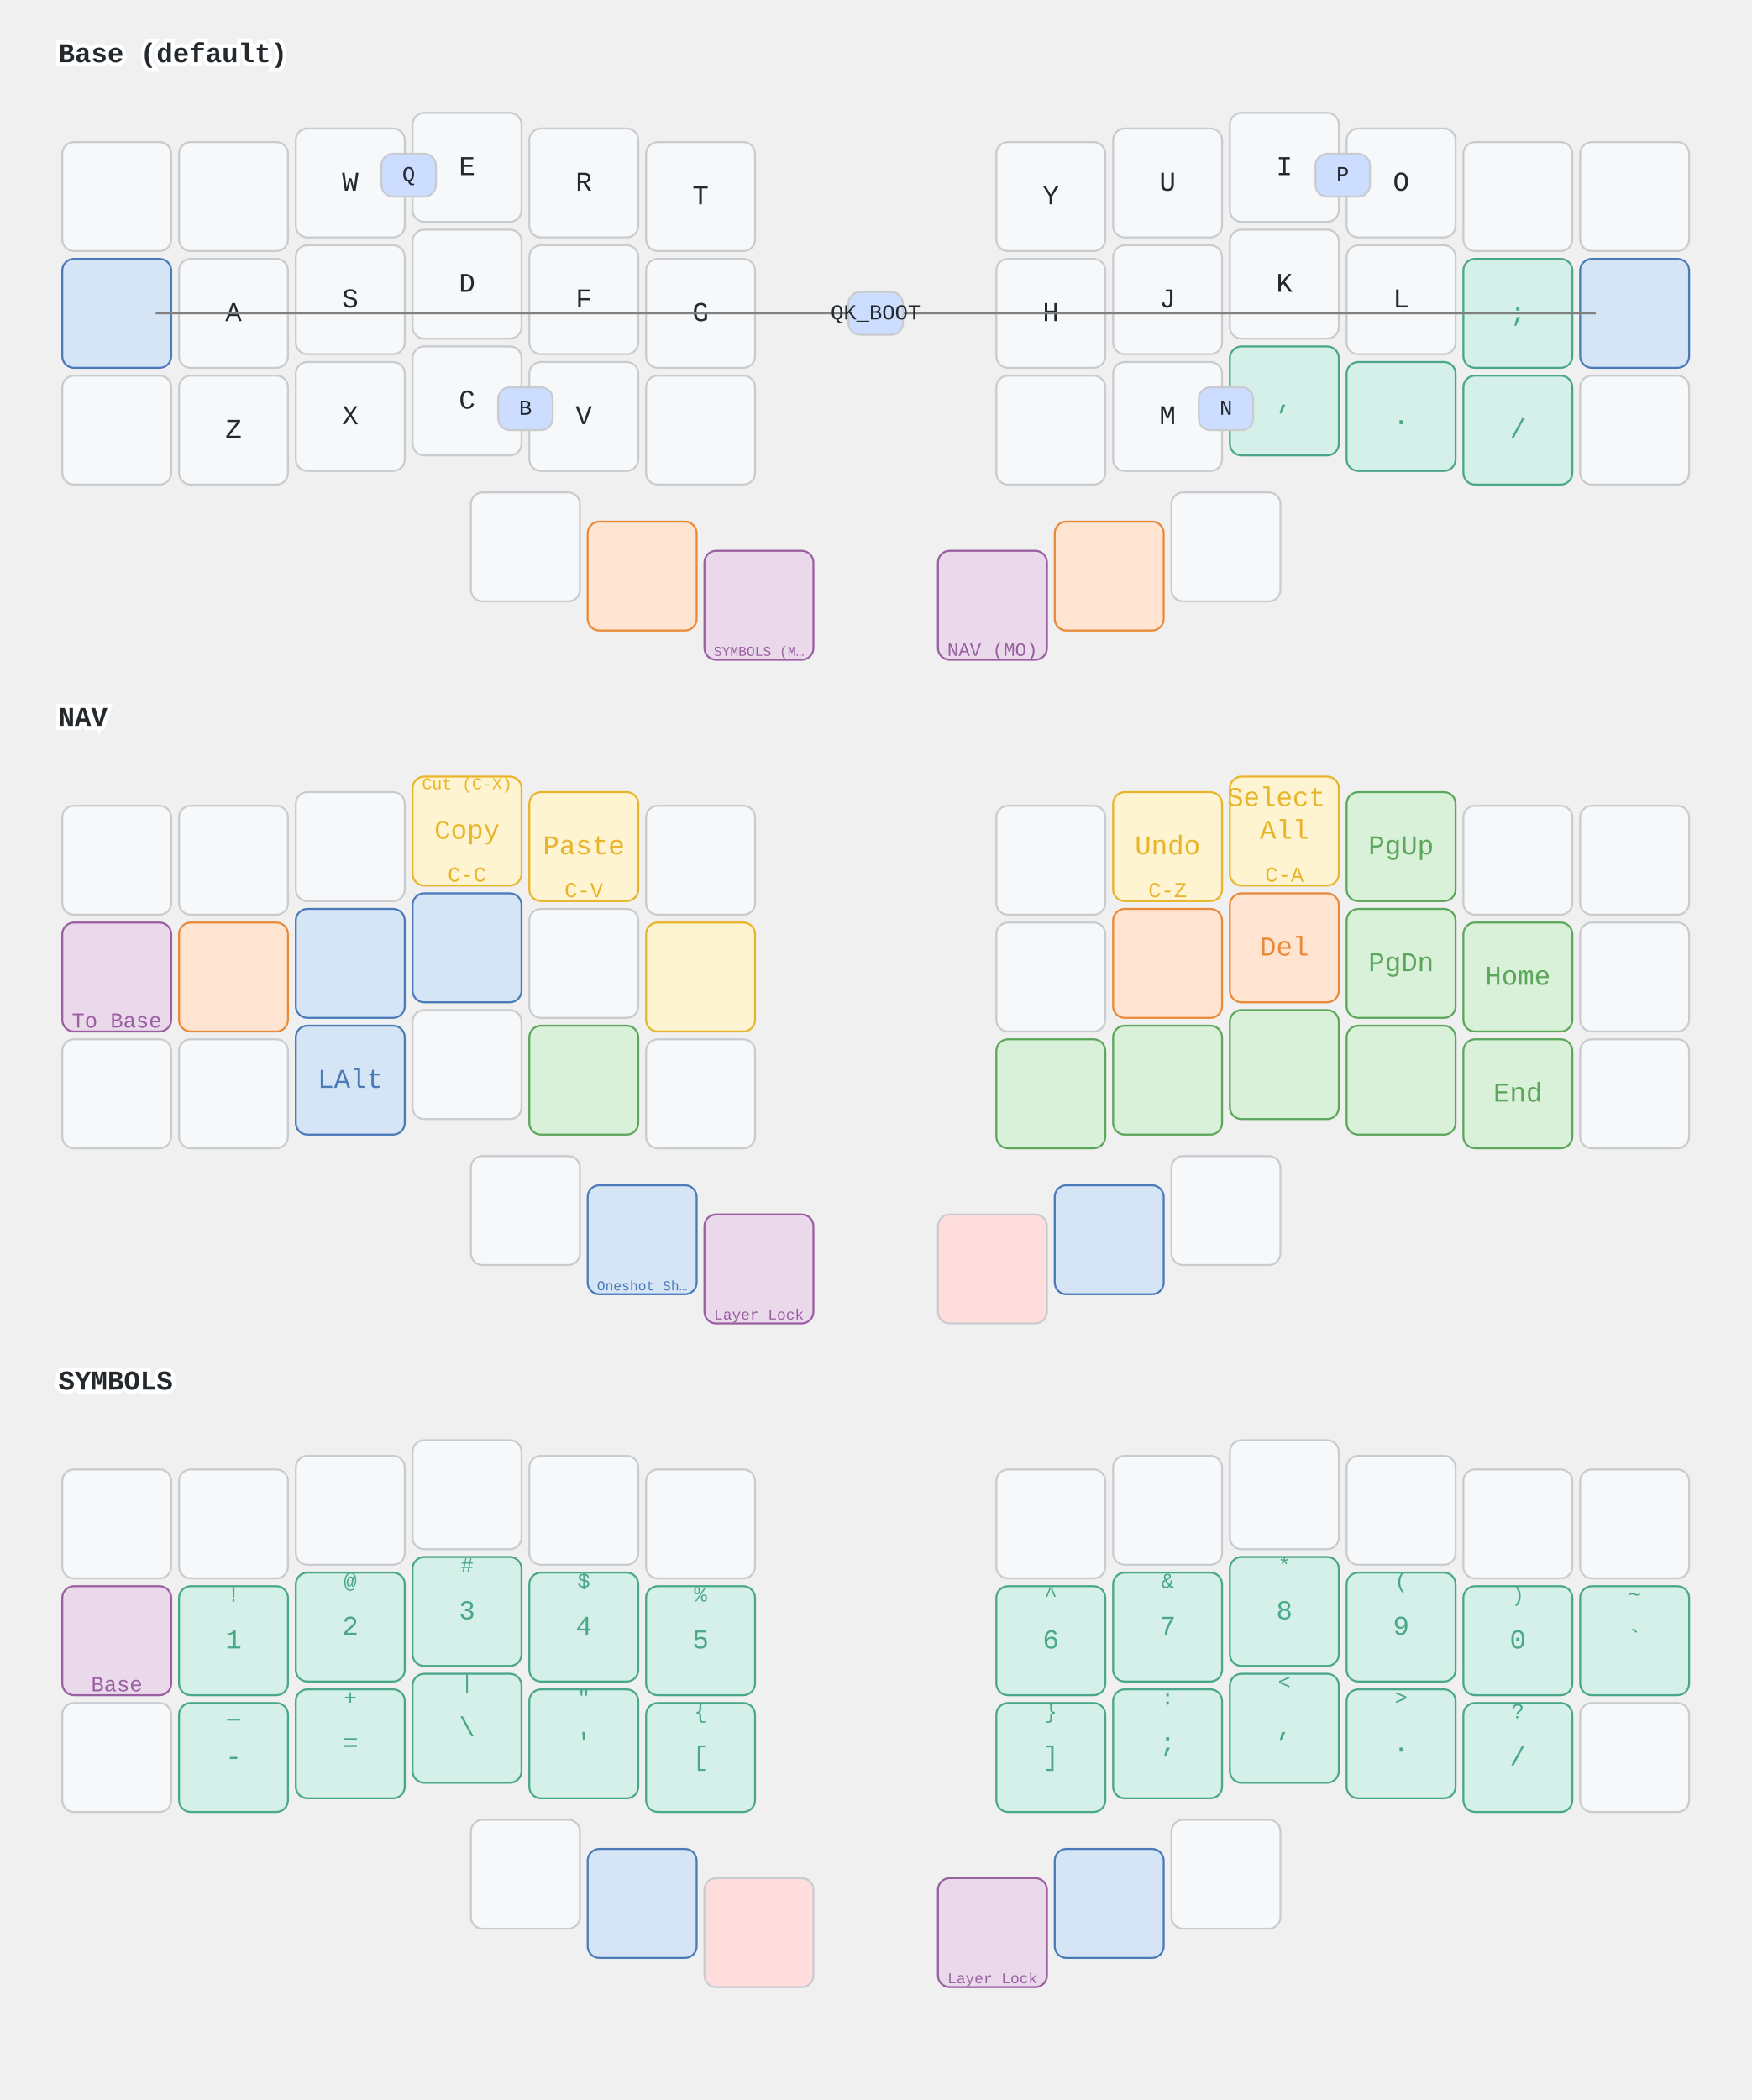
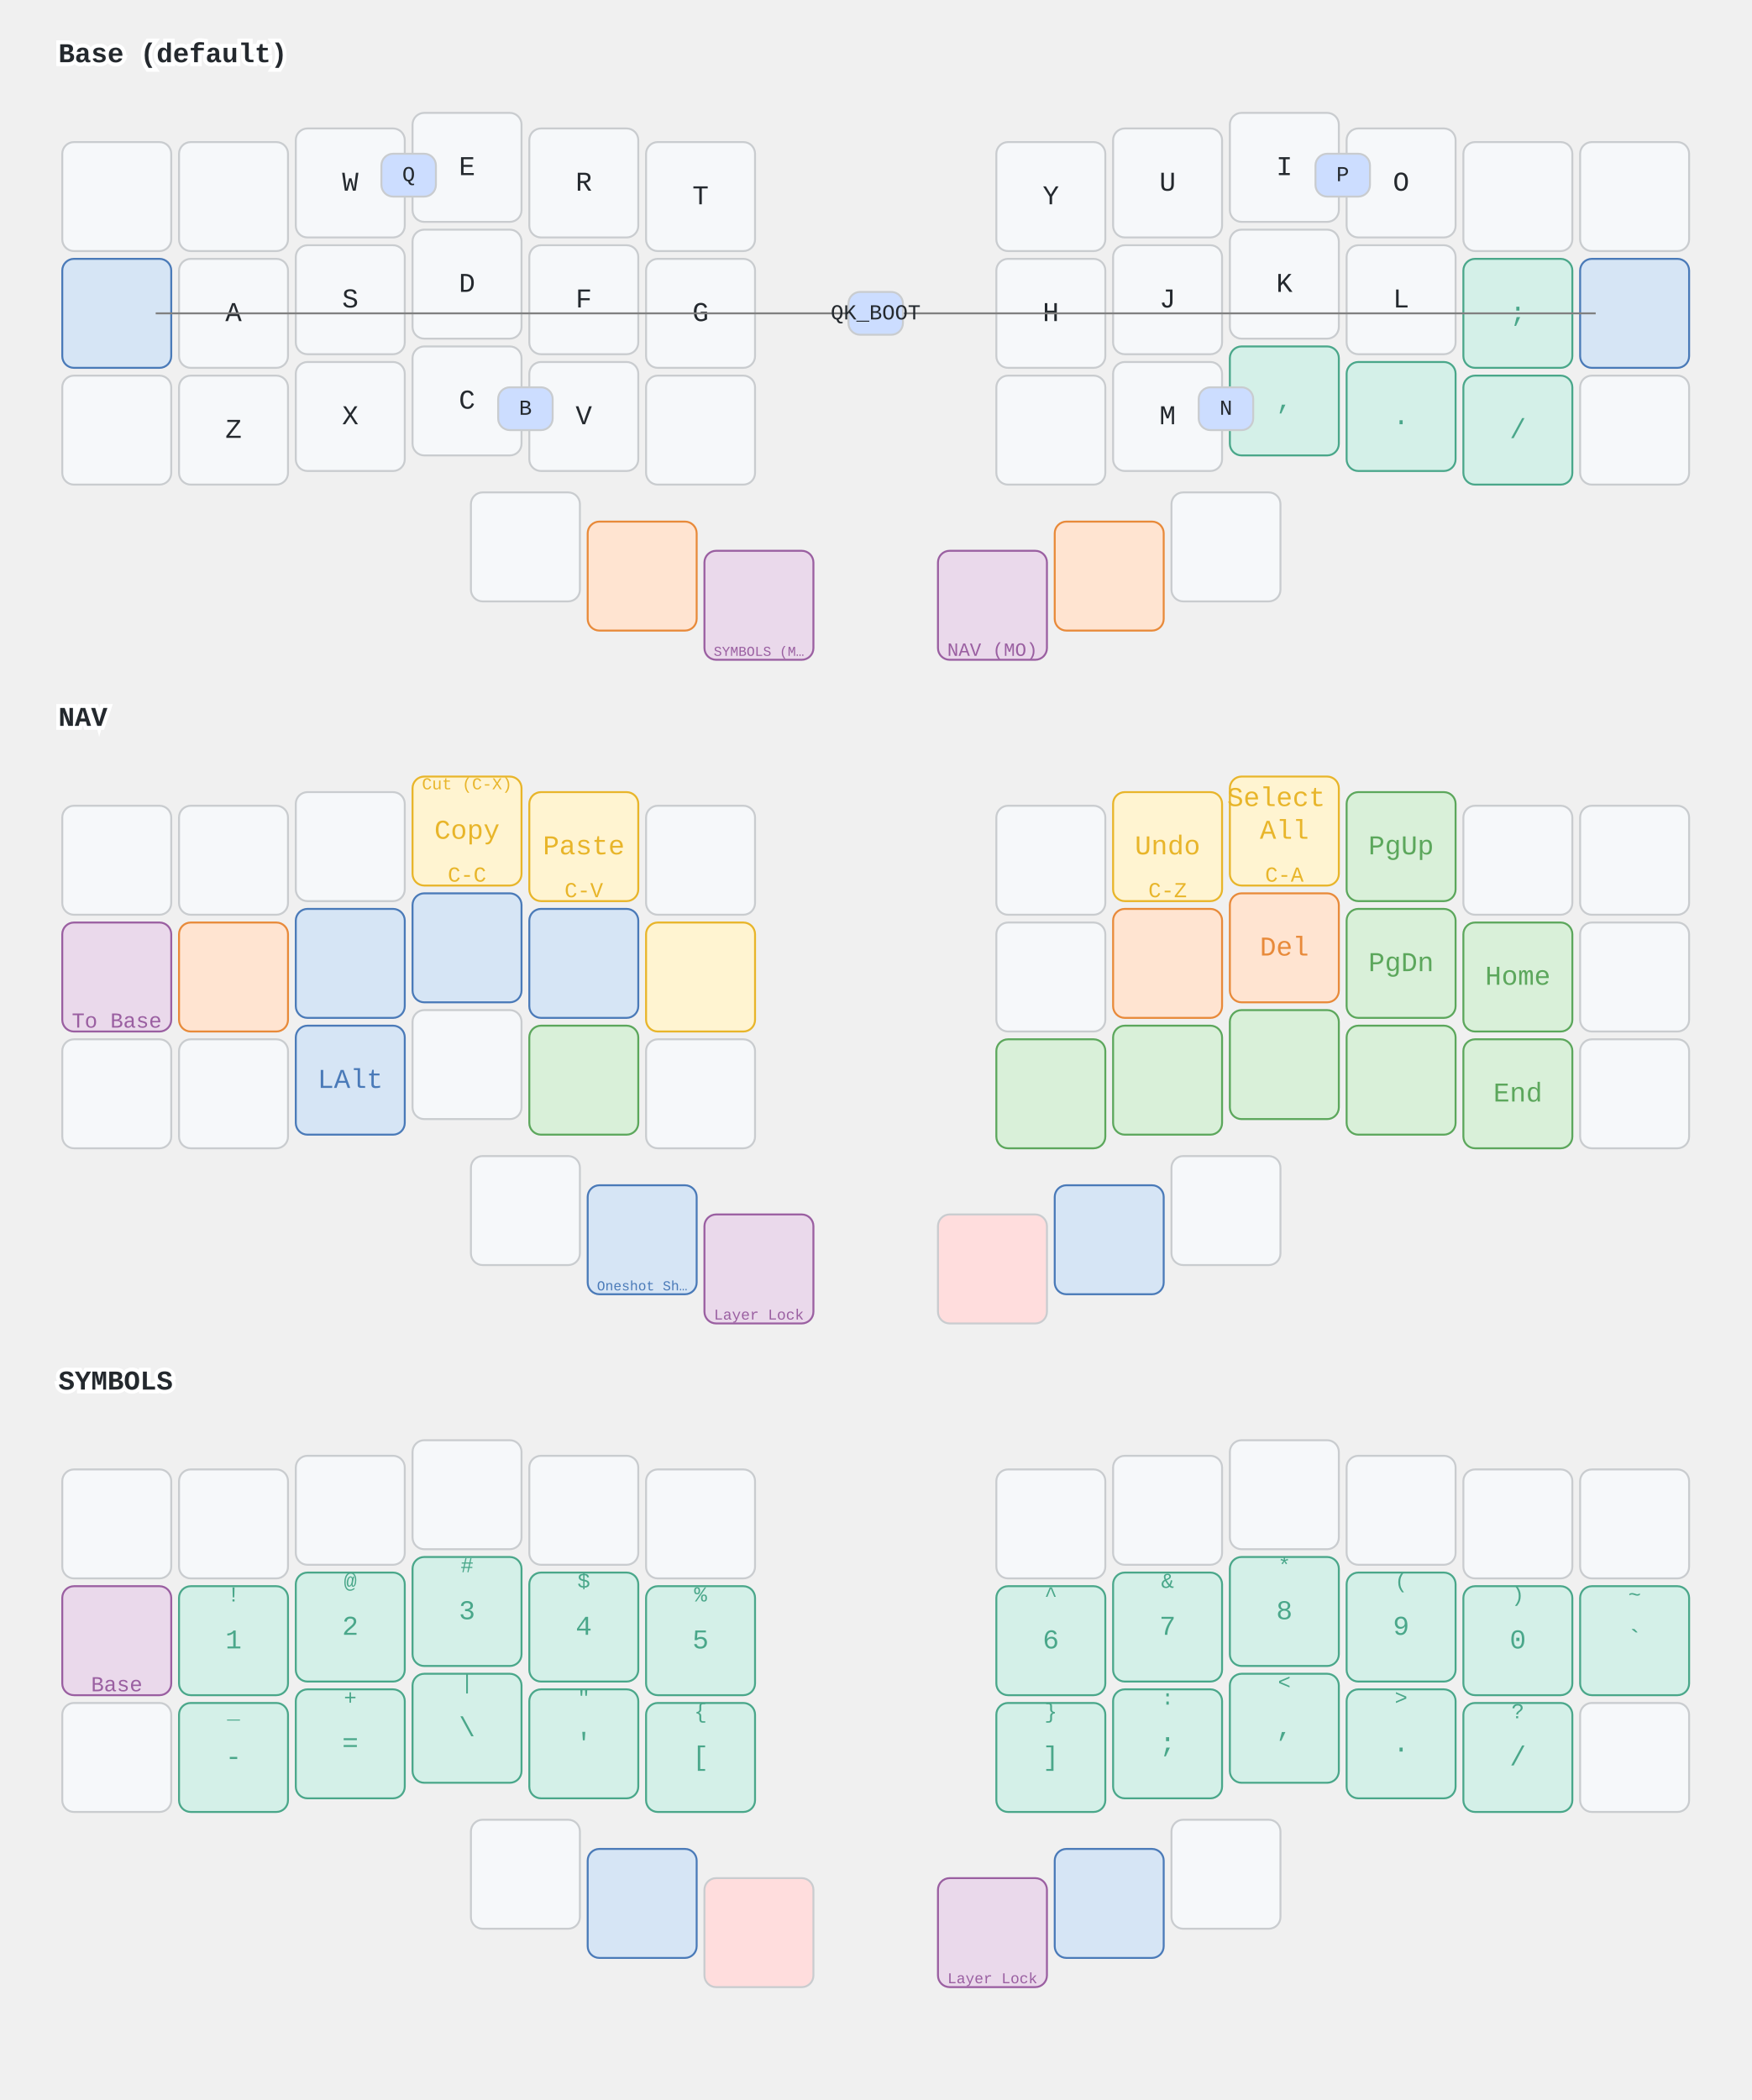
<svg xmlns="http://www.w3.org/2000/svg" xmlns:xlink="http://www.w3.org/1999/xlink" width="900" height="1079" viewBox="0 0 900 1079" class="keymap">
  <defs>/* start glyphs */
<svg id="mdi:apple-keyboard-command">
      <svg id="mdi-apple-keyboard-command" viewBox="0 0 24 24">
        <path d="M6,2A4,4 0 0,1 10,6V8H14V6A4,4 0 0,1 18,2A4,4 0 0,1 22,6A4,4 0 0,1 18,10H16V14H18A4,4 0 0,1 22,18A4,4 0 0,1 18,22A4,4 0 0,1 14,18V16H10V18A4,4 0 0,1 6,22A4,4 0 0,1 2,18A4,4 0 0,1 6,14H8V10H6A4,4 0 0,1 2,6A4,4 0 0,1 6,2M16,18A2,2 0 0,0 18,20A2,2 0 0,0 20,18A2,2 0 0,0 18,16H16V18M14,10H10V14H14V10M6,16A2,2 0 0,0 4,18A2,2 0 0,0 6,20A2,2 0 0,0 8,18V16H6M8,6A2,2 0 0,0 6,4A2,2 0 0,0 4,6A2,2 0 0,0 6,8H8V6M18,8A2,2 0 0,0 20,6A2,2 0 0,0 18,4A2,2 0 0,0 16,6V8H18Z" />
      </svg>
    </svg>
    <svg id="mdi:apple-keyboard-control">
      <svg id="mdi-apple-keyboard-control" viewBox="0 0 24 24">
        <path d="M19.78,11.78L18.36,13.19L12,6.83L5.64,13.19L4.22,11.78L12,4L19.78,11.78Z" />
      </svg>
    </svg>
    <svg id="mdi:apple-keyboard-shift">
      <svg id="mdi-apple-keyboard-shift" viewBox="0 0 24 24">
        <path d="M15,18V12H17.17L12,6.83L6.83,12H9V18H15M12,4L22,14H17V20H7V14H2L12,4Z" />
      </svg>
    </svg>
    <svg id="mdi:arrow-down">
      <svg id="mdi-arrow-down" viewBox="0 0 24 24">
        <path d="M11,4H13V16L18.5,10.5L19.92,11.92L12,19.84L4.08,11.92L5.5,10.5L11,16V4Z" />
      </svg>
    </svg>
    <svg id="mdi:arrow-left">
      <svg id="mdi-arrow-left" viewBox="0 0 24 24">
        <path d="M20,11V13H8L13.5,18.5L12.08,19.92L4.16,12L12.08,4.08L13.5,5.5L8,11H20Z" />
      </svg>
    </svg>
    <svg id="mdi:arrow-right">
      <svg id="mdi-arrow-right" viewBox="0 0 24 24">
        <path d="M4,11V13H16L10.5,18.5L11.92,19.92L19.84,12L11.92,4.08L10.5,5.5L16,11H4Z" />
      </svg>
    </svg>
    <svg id="mdi:arrow-up">
      <svg id="mdi-arrow-up" viewBox="0 0 24 24">
        <path d="M13,20H11V8L5.5,13.5L4.08,12.08L12,4.16L19.92,12.08L18.5,13.5L13,8V20Z" />
      </svg>
    </svg>
    <svg id="mdi:backspace-outline">
      <svg id="mdi-backspace-outline" viewBox="0 0 24 24">
        <path d="M19,15.59L17.59,17L14,13.41L10.41,17L9,15.59L12.59,12L9,8.41L10.41,7L14,10.59L17.59,7L19,8.41L15.41,12L19,15.59M22,3A2,2 0 0,1 24,5V19A2,2 0 0,1 22,21H7C6.31,21 5.77,20.64 5.41,20.11L0,12L5.41,3.88C5.77,3.35 6.31,3 7,3H22M22,5H7L2.28,12L7,19H22V5Z" />
      </svg>
    </svg>
    <svg id="mdi:keyboard-esc">
      <svg id="mdi-keyboard-esc" viewBox="0 0 24 24">
        <path d="M1 7H7V9H3V11H7V13H3V15H7V17H1V7M11 7H15V9H11V11H13C14.11 11 15 11.9 15 13V15C15 16.11 14.11 17 13 17H9V15H13V13H11C9.9 13 9 12.11 9 11V9C9 7.9 9.9 7 11 7M19 7H21C22.11 7 23 7.9 23 9V10H21V9H19V15H21V14H23V15C23 16.11 22.11 17 21 17H19C17.9 17 17 16.11 17 15V9C17 7.9 17.9 7 19 7Z" />
      </svg>
    </svg>
    <svg id="mdi:keyboard-return">
      <svg id="mdi-keyboard-return" viewBox="0 0 24 24">
        <path d="M19,7V11H5.83L9.41,7.41L8,6L2,12L8,18L9.41,16.58L5.83,13H21V7H19Z" />
      </svg>
    </svg>
    <svg id="mdi:keyboard-space">
      <svg id="mdi-keyboard-space" viewBox="0 0 24 24">
        <path d="M3 15H5V19H19V15H21V19C21 20.1 20.1 21 19 21H5C3.9 21 3 20.1 3 19V15Z" />
      </svg>
    </svg>
    <svg id="mdi:keyboard-tab">
      <svg id="mdi-keyboard-tab" viewBox="0 0 24 24">
        <path d="M20,18H22V6H20M11.59,7.41L15.17,11H1V13H15.17L11.59,16.58L13,18L19,12L13,6L11.59,7.41Z" />
      </svg>
    </svg>
    <svg id="mdi:layers">
      <svg id="mdi-layers" viewBox="0 0 24 24">
        <path d="M12,16L19.36,10.27L21,9L12,2L3,9L4.63,10.27M12,18.54L4.62,12.81L3,14.07L12,21.07L21,14.07L19.37,12.8L12,18.54Z" />
      </svg>
    </svg>
    <svg id="mdi:layers-outline">
      <svg id="mdi-layers-outline" viewBox="0 0 24 24">
        <path d="M12,18.54L19.37,12.8L21,14.07L12,21.07L3,14.07L4.62,12.81L12,18.54M12,16L3,9L12,2L21,9L12,16M12,4.53L6.26,9L12,13.47L17.74,9L12,4.53Z" />
      </svg>
    </svg>
    <svg id="mdi:lock">
      <svg id="mdi-lock" viewBox="0 0 24 24">
        <path d="M12,17A2,2 0 0,0 14,15C14,13.89 13.1,13 12,13A2,2 0 0,0 10,15A2,2 0 0,0 12,17M18,8A2,2 0 0,1 20,10V20A2,2 0 0,1 18,22H6A2,2 0 0,1 4,20V10C4,8.89 4.9,8 6,8H7V6A5,5 0 0,1 12,1A5,5 0 0,1 17,6V8H18M12,3A3,3 0 0,0 9,6V8H15V6A3,3 0 0,0 12,3Z" />
+       </svg>
+     </svg>
+     <svg id="mdi:star-four-points-box">
+       <svg id="mdi-star-four-points-box" viewBox="0 0 24 24">
+         <path d="M5 3H19C20.1 3 21 3.89 21 5V19C21 19.53 20.79 20.04 20.41 20.41C20.04 20.79 19.53 21 19 21H5C4.47 21 3.96 20.79 3.59 20.41C3.21 20.04 3 19.53 3 19V5C3 3.89 3.89 3 5 3M12 17L13.56 13.58L17 12L13.56 10.44L12 7L10.43 10.44L7 12L10.43 13.58L12 17Z" />
      </svg>
    </svg>
    <svg id="mdi:swap-horizontal">
      <svg id="mdi-swap-horizontal" viewBox="0 0 24 24">
        <path d="M21,9L17,5V8H10V10H17V13M7,11L3,15L7,19V16H14V14H7V11Z" />
      </svg>
    </svg>
  </defs>/* end glyphs */
<style>/* inherit to force styles through use tags */
svg path {
    fill: inherit;
}

/* font and background color specifications */
svg.keymap {
    font-family: SFMono-Regular,Consolas,Liberation Mono,Menlo,monospace;
    font-size: 14px;
    font-kerning: normal;
    text-rendering: optimizeLegibility;
    fill: #24292e;
}

/* default key styling */
rect.key {
    fill: #f6f8fa;
}

rect.key, rect.combo {
    stroke: #c9cccf;
    stroke-width: 1;
}

/* default key side styling, only used is draw_key_sides is set */
rect.side {
    filter: brightness(90%);
}

/* color accent for combo boxes */
rect.combo, rect.combo-separate {
    fill: #cdf;
}

/* color accent for held keys */
rect.held, rect.combo.held {
    fill: #fdd;
}

/* color accent for ghost (optional) keys */
rect.ghost, rect.combo.ghost {
    stroke-dasharray: 4, 4;
    stroke-width: 2;
}

text {
    text-anchor: middle;
    dominant-baseline: middle;
}

/* styling for layer labels */
text.label {
    font-weight: bold;
    text-anchor: start;
    stroke: white;
    stroke-width: 4;
    paint-order: stroke;
}

/* styling for optional footer */
text.footer {
    text-anchor: end;
    dominant-baseline: auto;
    stroke: white;
    stroke-width: 4;
    paint-order: stroke;
}

/* styling for combo tap, and key non-tap label text */
text.combo, text.hold, text.shifted, text.left, text.right {
    font-size: 11px;
}

text.hold {
    text-anchor: middle;
    dominant-baseline: auto;
}

text.shifted {
    text-anchor: middle;
    dominant-baseline: hanging;
}

text.left {
    text-anchor: start;
}

text.right {
    text-anchor: end;
}

text.layer-activator {
    text-decoration: underline;
}

/* styling for hold/shifted label text in combo box */
text.combo.hold, text.combo.shifted, text.combo.left, text.combo.right {
    font-size: 8px;
}

/* lighter symbol for transparent keys */
text.trans {
    fill: #7b7e81;
}

/* styling for combo dendrons */
path.combo {
    stroke-width: 1;
    stroke: gray;
    fill: none;
}

/* Start Tabler Icons Cleanup */
/* cannot use height/width with glyphs */
.icon-tabler &gt; path {
    fill: inherit;
    stroke: inherit;
    stroke-width: 2;
}
/* hide tabler's default box */
.icon-tabler &gt; path[stroke="none"][fill="none"] {
    visibility: hidden;
}
/* End Tabler Icons Cleanup */

/* Category 1: Modifiers - Blue */
.key.modifier rect { fill: #d6e5f5; stroke: #4a7ab8; }
.key.modifier :not(rect) { fill: #4a7ab8; }

/* Category 2: Navigation - Green */
.key.nav rect { fill: #d9f0d9; stroke: #5ca75c; }
.key.nav :not(rect) { fill: #5ca75c; }

/* Category 3: Editing/Actions - Orange */
.key.editing rect { fill: #ffe4d1; stroke: #e88a3a; }
.key.editing :not(rect) { fill: #e88a3a; }

/* Category 4: Layer switching - Purple */
.key.layer rect { fill: #ead9eb; stroke: #9a5fa1; }
.key.layer :not(rect) { fill: #9a5fa1; }

/* Category 5: System commands - Yellow */
.key.system rect { fill: #fff4d1; stroke: #e8b52a; }
.key.system :not(rect) { fill: #e8b52a; }

/* Category 6: Symbols - Cyan/Teal */
.key.symbol rect { fill: #d4f0e8; stroke: #4aa78a; }
.key.symbol :not(rect) { fill: #4aa78a; }

/* Category 7: Accented characters - Pink/Coral */
.key.accent rect { fill: #ffe0d6; stroke: #e86d4a; }
.key.accent :not(rect) { fill: #e86d4a; }
</style>
  <g transform="translate(30, 0)" class="layer-Base (default)">
    <text x="0" y="28" class="label" id="Base-default">Base (default)</text>
    <g transform="translate(0, 56)">
      <g transform="translate(30, 45)" class="key keypos-0">
        <rect rx="6" ry="6" x="-28" y="-28" width="56" height="56" class="key" />
      </g>
      <g transform="translate(90, 45)" class="key keypos-1">
        <rect rx="6" ry="6" x="-28" y="-28" width="56" height="56" class="key" />
      </g>
      <g transform="translate(150, 38)" class="key keypos-2">
        <rect rx="6" ry="6" x="-28" y="-28" width="56" height="56" class="key" />
        <text x="0" y="0" class="key tap">W</text>
      </g>
      <g transform="translate(210, 30)" class="key keypos-3">
        <rect rx="6" ry="6" x="-28" y="-28" width="56" height="56" class="key" />
        <text x="0" y="0" class="key tap">E</text>
      </g>
      <g transform="translate(270, 38)" class="key keypos-4">
        <rect rx="6" ry="6" x="-28" y="-28" width="56" height="56" class="key" />
        <text x="0" y="0" class="key tap">R</text>
      </g>
      <g transform="translate(330, 45)" class="key keypos-5">
        <rect rx="6" ry="6" x="-28" y="-28" width="56" height="56" class="key" />
        <text x="0" y="0" class="key tap">T</text>
      </g>
      <g transform="translate(510, 45)" class="key keypos-6">
        <rect rx="6" ry="6" x="-28" y="-28" width="56" height="56" class="key" />
        <text x="0" y="0" class="key tap">Y</text>
      </g>
      <g transform="translate(570, 38)" class="key keypos-7">
        <rect rx="6" ry="6" x="-28" y="-28" width="56" height="56" class="key" />
        <text x="0" y="0" class="key tap">U</text>
      </g>
      <g transform="translate(630, 30)" class="key keypos-8">
        <rect rx="6" ry="6" x="-28" y="-28" width="56" height="56" class="key" />
        <text x="0" y="0" class="key tap">I</text>
      </g>
      <g transform="translate(690, 38)" class="key keypos-9">
        <rect rx="6" ry="6" x="-28" y="-28" width="56" height="56" class="key" />
        <text x="0" y="0" class="key tap">O</text>
      </g>
      <g transform="translate(750, 45)" class="key keypos-10">
        <rect rx="6" ry="6" x="-28" y="-28" width="56" height="56" class="key" />
      </g>
      <g transform="translate(810, 45)" class="key keypos-11">
        <rect rx="6" ry="6" x="-28" y="-28" width="56" height="56" class="key" />
      </g>
      <g transform="translate(30, 105)" class="key modifier keypos-12">
        <rect rx="6" ry="6" x="-28" y="-28" width="56" height="56" class="key modifier" />
        <use href="#mdi:apple-keyboard-shift" xlink:href="#mdi:apple-keyboard-shift" x="-7" y="-7" height="14" width="14.0" class="key modifier tap glyph mdi:apple-keyboard-shift" />
      </g>
      <g transform="translate(90, 105)" class="key keypos-13">
        <rect rx="6" ry="6" x="-28" y="-28" width="56" height="56" class="key" />
        <text x="0" y="0" class="key tap">A</text>
      </g>
      <g transform="translate(150, 98)" class="key keypos-14">
        <rect rx="6" ry="6" x="-28" y="-28" width="56" height="56" class="key" />
        <text x="0" y="0" class="key tap">S</text>
      </g>
      <g transform="translate(210, 90)" class="key keypos-15">
        <rect rx="6" ry="6" x="-28" y="-28" width="56" height="56" class="key" />
        <text x="0" y="0" class="key tap">D</text>
      </g>
      <g transform="translate(270, 98)" class="key keypos-16">
        <rect rx="6" ry="6" x="-28" y="-28" width="56" height="56" class="key" />
        <text x="0" y="0" class="key tap">F</text>
      </g>
      <g transform="translate(330, 105)" class="key keypos-17">
        <rect rx="6" ry="6" x="-28" y="-28" width="56" height="56" class="key" />
        <text x="0" y="0" class="key tap">G</text>
      </g>
      <g transform="translate(510, 105)" class="key keypos-18">
        <rect rx="6" ry="6" x="-28" y="-28" width="56" height="56" class="key" />
        <text x="0" y="0" class="key tap">H</text>
      </g>
      <g transform="translate(570, 98)" class="key keypos-19">
        <rect rx="6" ry="6" x="-28" y="-28" width="56" height="56" class="key" />
        <text x="0" y="0" class="key tap">J</text>
      </g>
      <g transform="translate(630, 90)" class="key keypos-20">
        <rect rx="6" ry="6" x="-28" y="-28" width="56" height="56" class="key" />
        <text x="0" y="0" class="key tap">K</text>
      </g>
      <g transform="translate(690, 98)" class="key keypos-21">
        <rect rx="6" ry="6" x="-28" y="-28" width="56" height="56" class="key" />
        <text x="0" y="0" class="key tap">L</text>
      </g>
      <g transform="translate(750, 105)" class="key symbol keypos-22">
        <rect rx="6" ry="6" x="-28" y="-28" width="56" height="56" class="key symbol" />
        <text x="0" y="0" class="key symbol tap">;</text>
      </g>
      <g transform="translate(810, 105)" class="key modifier keypos-23">
        <rect rx="6" ry="6" x="-28" y="-28" width="56" height="56" class="key modifier" />
        <use href="#mdi:apple-keyboard-shift" xlink:href="#mdi:apple-keyboard-shift" x="-7" y="-7" height="14" width="14.0" class="key modifier tap glyph mdi:apple-keyboard-shift" />
      </g>
      <g transform="translate(30, 165)" class="key keypos-24">
        <rect rx="6" ry="6" x="-28" y="-28" width="56" height="56" class="key" />
      </g>
      <g transform="translate(90, 165)" class="key keypos-25">
        <rect rx="6" ry="6" x="-28" y="-28" width="56" height="56" class="key" />
        <text x="0" y="0" class="key tap">Z</text>
      </g>
      <g transform="translate(150, 158)" class="key keypos-26">
        <rect rx="6" ry="6" x="-28" y="-28" width="56" height="56" class="key" />
        <text x="0" y="0" class="key tap">X</text>
      </g>
      <g transform="translate(210, 150)" class="key keypos-27">
        <rect rx="6" ry="6" x="-28" y="-28" width="56" height="56" class="key" />
        <text x="0" y="0" class="key tap">C</text>
      </g>
      <g transform="translate(270, 158)" class="key keypos-28">
        <rect rx="6" ry="6" x="-28" y="-28" width="56" height="56" class="key" />
        <text x="0" y="0" class="key tap">V</text>
      </g>
      <g transform="translate(330, 165)" class="key keypos-29">
        <rect rx="6" ry="6" x="-28" y="-28" width="56" height="56" class="key" />
      </g>
      <g transform="translate(510, 165)" class="key keypos-30">
        <rect rx="6" ry="6" x="-28" y="-28" width="56" height="56" class="key" />
      </g>
      <g transform="translate(570, 158)" class="key keypos-31">
        <rect rx="6" ry="6" x="-28" y="-28" width="56" height="56" class="key" />
        <text x="0" y="0" class="key tap">M</text>
      </g>
      <g transform="translate(630, 150)" class="key symbol keypos-32">
        <rect rx="6" ry="6" x="-28" y="-28" width="56" height="56" class="key symbol" />
        <text x="0" y="0" class="key symbol tap">,</text>
      </g>
      <g transform="translate(690, 158)" class="key symbol keypos-33">
        <rect rx="6" ry="6" x="-28" y="-28" width="56" height="56" class="key symbol" />
        <text x="0" y="0" class="key symbol tap">.</text>
      </g>
      <g transform="translate(750, 165)" class="key symbol keypos-34">
        <rect rx="6" ry="6" x="-28" y="-28" width="56" height="56" class="key symbol" />
        <text x="0" y="0" class="key symbol tap">/</text>
      </g>
      <g transform="translate(810, 165)" class="key keypos-35">
        <rect rx="6" ry="6" x="-28" y="-28" width="56" height="56" class="key" />
      </g>
      <g transform="translate(240, 225)" class="key keypos-36">
        <rect rx="6" ry="6" x="-28" y="-28" width="56" height="56" class="key" />
      </g>
      <g transform="translate(300, 240)" class="key editing keypos-37">
        <rect rx="6" ry="6" x="-28" y="-28" width="56" height="56" class="key editing" />
        <use href="#mdi:keyboard-space" xlink:href="#mdi:keyboard-space" x="-7" y="-7" height="14" width="14.0" class="key editing tap glyph mdi:keyboard-space" />
      </g>
      <g transform="translate(360, 255)" class="key layer keypos-38">
        <rect rx="6" ry="6" x="-28" y="-28" width="56" height="56" class="key layer" />
        <use href="#mdi:layers-outline" xlink:href="#mdi:layers-outline" x="-7" y="-7" height="14" width="14.0" class="key layer tap glyph mdi:layers-outline" />
        <text x="0" y="26" class="key layer hold">
          <tspan style="font-size: 64%">SYMBOLS (M…</tspan>
        </text>
      </g>
      <g transform="translate(480, 255)" class="key layer keypos-39">
        <rect rx="6" ry="6" x="-28" y="-28" width="56" height="56" class="key layer" />
        <use href="#mdi:layers-outline" xlink:href="#mdi:layers-outline" x="-7" y="-7" height="14" width="14.0" class="key layer tap glyph mdi:layers-outline" />
        <text x="0" y="26" class="key layer hold">
          <tspan style="font-size: 88%">NAV (MO)</tspan>
        </text>
      </g>
      <g transform="translate(540, 240)" class="key editing keypos-40">
        <rect rx="6" ry="6" x="-28" y="-28" width="56" height="56" class="key editing" />
        <use href="#mdi:backspace-outline" xlink:href="#mdi:backspace-outline" x="-7" y="-7" height="14" width="14.0" class="key editing tap glyph mdi:backspace-outline" />
      </g>
      <g transform="translate(600, 225)" class="key keypos-41">
        <rect rx="6" ry="6" x="-28" y="-28" width="56" height="56" class="key" />
      </g>
      <g class="combo combopos-0">
        <rect rx="6" ry="6" x="166" y="23" width="28" height="22" class="combo" />
        <text x="180" y="34" class="combo tap">Q</text>
      </g>
      <g class="combo combopos-1">
        <rect rx="6" ry="6" x="646" y="23" width="28" height="22" class="combo" />
        <text x="660" y="34" class="combo tap">P</text>
      </g>
      <g class="combo combopos-2">
        <rect rx="6" ry="6" x="226" y="143" width="28" height="22" class="combo" />
        <text x="240" y="154" class="combo tap">B</text>
      </g>
      <g class="combo combopos-3">
        <rect rx="6" ry="6" x="586" y="143" width="28" height="22" class="combo" />
        <text x="600" y="154" class="combo tap">N</text>
      </g>
      <g class="combo combopos-4">
        <path d="M420,105 l-370,0" class="combo" />
        <path d="M420,105 l370,0" class="combo" />
        <rect rx="6" ry="6" x="406" y="94" width="28" height="22" class="combo" />
        <text x="420" y="105" class="combo tap">QK_BOOT</text>
      </g>
    </g>
  </g>
  <g transform="translate(30, 341)" class="layer-NAV">
    <text x="0" y="28" class="label" id="NAV">NAV</text>
    <g transform="translate(0, 56)">
      <g transform="translate(30, 45)" class="key keypos-0">
        <rect rx="6" ry="6" x="-28" y="-28" width="56" height="56" class="key" />
      </g>
      <g transform="translate(90, 45)" class="key keypos-1">
        <rect rx="6" ry="6" x="-28" y="-28" width="56" height="56" class="key" />
      </g>
      <g transform="translate(150, 38)" class="key keypos-2">
        <rect rx="6" ry="6" x="-28" y="-28" width="56" height="56" class="key" />
      </g>
      <g transform="translate(210, 30)" class="key system keypos-3">
        <rect rx="6" ry="6" x="-28" y="-28" width="56" height="56" class="key system" />
        <text x="0" y="0" class="key system tap">Copy</text>
        <text x="0" y="26" class="key system hold">C-C</text>
        <text x="0" y="-26" class="key system shifted">
          <tspan style="font-size: 78%">Cut (C-X)</tspan>
        </text>
      </g>
      <g transform="translate(270, 38)" class="key system keypos-4">
        <rect rx="6" ry="6" x="-28" y="-28" width="56" height="56" class="key system" />
        <text x="0" y="0" class="key system tap">Paste</text>
        <text x="0" y="26" class="key system hold">C-V</text>
      </g>
      <g transform="translate(330, 45)" class="key keypos-5">
        <rect rx="6" ry="6" x="-28" y="-28" width="56" height="56" class="key" />
      </g>
      <g transform="translate(510, 45)" class="key keypos-6">
        <rect rx="6" ry="6" x="-28" y="-28" width="56" height="56" class="key" />
      </g>
      <g transform="translate(570, 38)" class="key system keypos-7">
        <rect rx="6" ry="6" x="-28" y="-28" width="56" height="56" class="key system" />
        <text x="0" y="0" class="key system tap">Undo</text>
        <text x="0" y="26" class="key system hold">C-Z</text>
      </g>
      <g transform="translate(630, 30)" class="key system keypos-8">
        <rect rx="6" ry="6" x="-28" y="-28" width="56" height="56" class="key system" />
        <text x="0" y="0" class="key system tap">
          <tspan x="0" dy="-1.2em">Select</tspan>
          <tspan x="0" dy="1.2em">All</tspan>
        </text>
        <text x="0" y="26" class="key system hold">C-A</text>
      </g>
      <g transform="translate(690, 38)" class="key nav keypos-9">
        <rect rx="6" ry="6" x="-28" y="-28" width="56" height="56" class="key nav" />
        <text x="0" y="0" class="key nav tap">PgUp</text>
      </g>
      <g transform="translate(750, 45)" class="key keypos-10">
        <rect rx="6" ry="6" x="-28" y="-28" width="56" height="56" class="key" />
      </g>
      <g transform="translate(810, 45)" class="key keypos-11">
        <rect rx="6" ry="6" x="-28" y="-28" width="56" height="56" class="key" />
      </g>
      <g transform="translate(30, 105)" class="key layer keypos-12">
        <rect rx="6" ry="6" x="-28" y="-28" width="56" height="56" class="key layer" />
        <use href="#mdi:layers" xlink:href="#mdi:layers" x="-7" y="-7" height="14" width="14.0" class="key layer tap glyph mdi:layers" />
        <text x="0" y="26" class="key layer hold">To Base</text>
      </g>
      <g transform="translate(90, 105)" class="key editing keypos-13">
        <rect rx="6" ry="6" x="-28" y="-28" width="56" height="56" class="key editing" />
        <use href="#mdi:keyboard-esc" xlink:href="#mdi:keyboard-esc" x="-7" y="-7" height="14" width="14.0" class="key editing tap glyph mdi:keyboard-esc" />
      </g>
      <g transform="translate(150, 98)" class="key modifier keypos-14">
        <rect rx="6" ry="6" x="-28" y="-28" width="56" height="56" class="key modifier" />
        <use href="#mdi:apple-keyboard-command" xlink:href="#mdi:apple-keyboard-command" x="-7" y="-7" height="14" width="14.0" class="key modifier tap glyph mdi:apple-keyboard-command" />
      </g>
      <g transform="translate(210, 90)" class="key modifier keypos-15">
        <rect rx="6" ry="6" x="-28" y="-28" width="56" height="56" class="key modifier" />
        <use href="#mdi:apple-keyboard-control" xlink:href="#mdi:apple-keyboard-control" x="-7" y="-7" height="14" width="14.0" class="key modifier tap glyph mdi:apple-keyboard-control" />
      </g>
-       <g transform="translate(270, 98)" class="key keypos-16">
-         <rect rx="6" ry="6" x="-28" y="-28" width="56" height="56" class="key" />
+       <g transform="translate(270, 98)" class="key modifier keypos-16">
+         <rect rx="6" ry="6" x="-28" y="-28" width="56" height="56" class="key modifier" />
+         <use href="#mdi:star-four-points-box" xlink:href="#mdi:star-four-points-box" x="-7" y="-7" height="14" width="14.0" class="key modifier tap glyph mdi:star-four-points-box" />
      </g>
      <g transform="translate(330, 105)" class="key system keypos-17">
        <rect rx="6" ry="6" x="-28" y="-28" width="56" height="56" class="key system" />
        <use href="#mdi:swap-horizontal" xlink:href="#mdi:swap-horizontal" x="-7" y="-7" height="14" width="14.0" class="key system tap glyph mdi:swap-horizontal" />
      </g>
      <g transform="translate(510, 105)" class="key keypos-18">
        <rect rx="6" ry="6" x="-28" y="-28" width="56" height="56" class="key" />
      </g>
      <g transform="translate(570, 98)" class="key editing keypos-19">
        <rect rx="6" ry="6" x="-28" y="-28" width="56" height="56" class="key editing" />
        <use href="#mdi:keyboard-return" xlink:href="#mdi:keyboard-return" x="-7" y="-7" height="14" width="14.0" class="key editing tap glyph mdi:keyboard-return" />
      </g>
      <g transform="translate(630, 90)" class="key editing keypos-20">
        <rect rx="6" ry="6" x="-28" y="-28" width="56" height="56" class="key editing" />
        <text x="0" y="0" class="key editing tap">Del</text>
      </g>
      <g transform="translate(690, 98)" class="key nav keypos-21">
        <rect rx="6" ry="6" x="-28" y="-28" width="56" height="56" class="key nav" />
        <text x="0" y="0" class="key nav tap">PgDn</text>
      </g>
      <g transform="translate(750, 105)" class="key nav keypos-22">
        <rect rx="6" ry="6" x="-28" y="-28" width="56" height="56" class="key nav" />
        <text x="0" y="0" class="key nav tap">Home</text>
      </g>
      <g transform="translate(810, 105)" class="key keypos-23">
        <rect rx="6" ry="6" x="-28" y="-28" width="56" height="56" class="key" />
      </g>
      <g transform="translate(30, 165)" class="key keypos-24">
        <rect rx="6" ry="6" x="-28" y="-28" width="56" height="56" class="key" />
      </g>
      <g transform="translate(90, 165)" class="key keypos-25">
        <rect rx="6" ry="6" x="-28" y="-28" width="56" height="56" class="key" />
      </g>
      <g transform="translate(150, 158)" class="key modifier keypos-26">
        <rect rx="6" ry="6" x="-28" y="-28" width="56" height="56" class="key modifier" />
        <text x="0" y="0" class="key modifier tap">LAlt</text>
      </g>
      <g transform="translate(210, 150)" class="key keypos-27">
        <rect rx="6" ry="6" x="-28" y="-28" width="56" height="56" class="key" />
      </g>
      <g transform="translate(270, 158)" class="key nav keypos-28">
        <rect rx="6" ry="6" x="-28" y="-28" width="56" height="56" class="key nav" />
        <use href="#mdi:keyboard-tab" xlink:href="#mdi:keyboard-tab" x="-7" y="-7" height="14" width="14.0" class="key nav tap glyph mdi:keyboard-tab" />
      </g>
      <g transform="translate(330, 165)" class="key keypos-29">
        <rect rx="6" ry="6" x="-28" y="-28" width="56" height="56" class="key" />
      </g>
      <g transform="translate(510, 165)" class="key nav keypos-30">
        <rect rx="6" ry="6" x="-28" y="-28" width="56" height="56" class="key nav" />
        <use href="#mdi:arrow-left" xlink:href="#mdi:arrow-left" x="-7" y="-7" height="14" width="14.0" class="key nav tap glyph mdi:arrow-left" />
      </g>
      <g transform="translate(570, 158)" class="key nav keypos-31">
        <rect rx="6" ry="6" x="-28" y="-28" width="56" height="56" class="key nav" />
        <use href="#mdi:arrow-down" xlink:href="#mdi:arrow-down" x="-7" y="-7" height="14" width="14.0" class="key nav tap glyph mdi:arrow-down" />
      </g>
      <g transform="translate(630, 150)" class="key nav keypos-32">
        <rect rx="6" ry="6" x="-28" y="-28" width="56" height="56" class="key nav" />
        <use href="#mdi:arrow-up" xlink:href="#mdi:arrow-up" x="-7" y="-7" height="14" width="14.0" class="key nav tap glyph mdi:arrow-up" />
      </g>
      <g transform="translate(690, 158)" class="key nav keypos-33">
        <rect rx="6" ry="6" x="-28" y="-28" width="56" height="56" class="key nav" />
        <use href="#mdi:arrow-right" xlink:href="#mdi:arrow-right" x="-7" y="-7" height="14" width="14.0" class="key nav tap glyph mdi:arrow-right" />
      </g>
      <g transform="translate(750, 165)" class="key nav keypos-34">
        <rect rx="6" ry="6" x="-28" y="-28" width="56" height="56" class="key nav" />
        <text x="0" y="0" class="key nav tap">End</text>
      </g>
      <g transform="translate(810, 165)" class="key keypos-35">
        <rect rx="6" ry="6" x="-28" y="-28" width="56" height="56" class="key" />
      </g>
      <g transform="translate(240, 225)" class="key keypos-36">
        <rect rx="6" ry="6" x="-28" y="-28" width="56" height="56" class="key" />
      </g>
      <g transform="translate(300, 240)" class="key modifier keypos-37">
        <rect rx="6" ry="6" x="-28" y="-28" width="56" height="56" class="key modifier" />
        <use href="#mdi:apple-keyboard-shift" xlink:href="#mdi:apple-keyboard-shift" x="-7" y="-7" height="14" width="14.0" class="key modifier tap glyph mdi:apple-keyboard-shift" />
        <text x="0" y="26" class="key modifier hold">
          <tspan style="font-size: 64%">Oneshot Sh…</tspan>
        </text>
      </g>
      <g transform="translate(360, 255)" class="key layer keypos-38">
        <rect rx="6" ry="6" x="-28" y="-28" width="56" height="56" class="key layer" />
        <use href="#mdi:lock" xlink:href="#mdi:lock" x="-7" y="-7" height="14" width="14.0" class="key layer tap glyph mdi:lock" />
        <text x="0" y="26" class="key layer hold">
          <tspan style="font-size: 70%">Layer Lock</tspan>
        </text>
      </g>
      <g transform="translate(480, 255)" class="key held keypos-39">
        <rect rx="6" ry="6" x="-28" y="-28" width="56" height="56" class="key held" />
      </g>
      <g transform="translate(540, 240)" class="key modifier keypos-40">
        <rect rx="6" ry="6" x="-28" y="-28" width="56" height="56" class="key modifier" />
        <use href="#mdi:apple-keyboard-shift" xlink:href="#mdi:apple-keyboard-shift" x="-7" y="-7" height="14" width="14.0" class="key modifier tap glyph mdi:apple-keyboard-shift" />
      </g>
      <g transform="translate(600, 225)" class="key keypos-41">
        <rect rx="6" ry="6" x="-28" y="-28" width="56" height="56" class="key" />
      </g>
    </g>
  </g>
  <g transform="translate(30, 682)" class="layer-SYMBOLS">
    <text x="0" y="28" class="label" id="SYMBOLS">SYMBOLS</text>
    <g transform="translate(0, 56)">
      <g transform="translate(30, 45)" class="key keypos-0">
        <rect rx="6" ry="6" x="-28" y="-28" width="56" height="56" class="key" />
      </g>
      <g transform="translate(90, 45)" class="key keypos-1">
        <rect rx="6" ry="6" x="-28" y="-28" width="56" height="56" class="key" />
      </g>
      <g transform="translate(150, 38)" class="key keypos-2">
        <rect rx="6" ry="6" x="-28" y="-28" width="56" height="56" class="key" />
      </g>
      <g transform="translate(210, 30)" class="key keypos-3">
        <rect rx="6" ry="6" x="-28" y="-28" width="56" height="56" class="key" />
      </g>
      <g transform="translate(270, 38)" class="key keypos-4">
        <rect rx="6" ry="6" x="-28" y="-28" width="56" height="56" class="key" />
      </g>
      <g transform="translate(330, 45)" class="key keypos-5">
        <rect rx="6" ry="6" x="-28" y="-28" width="56" height="56" class="key" />
      </g>
      <g transform="translate(510, 45)" class="key keypos-6">
        <rect rx="6" ry="6" x="-28" y="-28" width="56" height="56" class="key" />
      </g>
      <g transform="translate(570, 38)" class="key keypos-7">
        <rect rx="6" ry="6" x="-28" y="-28" width="56" height="56" class="key" />
      </g>
      <g transform="translate(630, 30)" class="key keypos-8">
        <rect rx="6" ry="6" x="-28" y="-28" width="56" height="56" class="key" />
      </g>
      <g transform="translate(690, 38)" class="key keypos-9">
        <rect rx="6" ry="6" x="-28" y="-28" width="56" height="56" class="key" />
      </g>
      <g transform="translate(750, 45)" class="key keypos-10">
        <rect rx="6" ry="6" x="-28" y="-28" width="56" height="56" class="key" />
      </g>
      <g transform="translate(810, 45)" class="key keypos-11">
        <rect rx="6" ry="6" x="-28" y="-28" width="56" height="56" class="key" />
      </g>
      <g transform="translate(30, 105)" class="key layer keypos-12">
        <rect rx="6" ry="6" x="-28" y="-28" width="56" height="56" class="key layer" />
        <use href="#mdi:layers" xlink:href="#mdi:layers" x="-7" y="-7" height="14" width="14.0" class="key layer tap glyph mdi:layers" />
        <text x="0" y="26" class="key layer hold">Base</text>
      </g>
      <g transform="translate(90, 105)" class="key symbol keypos-13">
        <rect rx="6" ry="6" x="-28" y="-28" width="56" height="56" class="key symbol" />
        <text x="0" y="0" class="key symbol tap">1</text>
        <text x="0" y="-26" class="key symbol shifted">!</text>
      </g>
      <g transform="translate(150, 98)" class="key symbol keypos-14">
        <rect rx="6" ry="6" x="-28" y="-28" width="56" height="56" class="key symbol" />
        <text x="0" y="0" class="key symbol tap">2</text>
        <text x="0" y="-26" class="key symbol shifted">@</text>
      </g>
      <g transform="translate(210, 90)" class="key symbol keypos-15">
        <rect rx="6" ry="6" x="-28" y="-28" width="56" height="56" class="key symbol" />
        <text x="0" y="0" class="key symbol tap">3</text>
        <text x="0" y="-26" class="key symbol shifted">#</text>
      </g>
      <g transform="translate(270, 98)" class="key symbol keypos-16">
        <rect rx="6" ry="6" x="-28" y="-28" width="56" height="56" class="key symbol" />
        <text x="0" y="0" class="key symbol tap">4</text>
        <text x="0" y="-26" class="key symbol shifted">$</text>
      </g>
      <g transform="translate(330, 105)" class="key symbol keypos-17">
        <rect rx="6" ry="6" x="-28" y="-28" width="56" height="56" class="key symbol" />
        <text x="0" y="0" class="key symbol tap">5</text>
        <text x="0" y="-26" class="key symbol shifted">%</text>
      </g>
      <g transform="translate(510, 105)" class="key symbol keypos-18">
        <rect rx="6" ry="6" x="-28" y="-28" width="56" height="56" class="key symbol" />
        <text x="0" y="0" class="key symbol tap">6</text>
        <text x="0" y="-26" class="key symbol shifted">^</text>
      </g>
      <g transform="translate(570, 98)" class="key symbol keypos-19">
        <rect rx="6" ry="6" x="-28" y="-28" width="56" height="56" class="key symbol" />
        <text x="0" y="0" class="key symbol tap">7</text>
        <text x="0" y="-26" class="key symbol shifted">&amp;</text>
      </g>
      <g transform="translate(630, 90)" class="key symbol keypos-20">
        <rect rx="6" ry="6" x="-28" y="-28" width="56" height="56" class="key symbol" />
        <text x="0" y="0" class="key symbol tap">8</text>
        <text x="0" y="-26" class="key symbol shifted">*</text>
      </g>
      <g transform="translate(690, 98)" class="key symbol keypos-21">
        <rect rx="6" ry="6" x="-28" y="-28" width="56" height="56" class="key symbol" />
        <text x="0" y="0" class="key symbol tap">9</text>
        <text x="0" y="-26" class="key symbol shifted">(</text>
      </g>
      <g transform="translate(750, 105)" class="key symbol keypos-22">
        <rect rx="6" ry="6" x="-28" y="-28" width="56" height="56" class="key symbol" />
        <text x="0" y="0" class="key symbol tap">0</text>
        <text x="0" y="-26" class="key symbol shifted">)</text>
      </g>
      <g transform="translate(810, 105)" class="key symbol keypos-23">
        <rect rx="6" ry="6" x="-28" y="-28" width="56" height="56" class="key symbol" />
        <text x="0" y="0" class="key symbol tap">`</text>
        <text x="0" y="-26" class="key symbol shifted">~</text>
      </g>
      <g transform="translate(30, 165)" class="key keypos-24">
        <rect rx="6" ry="6" x="-28" y="-28" width="56" height="56" class="key" />
      </g>
      <g transform="translate(90, 165)" class="key symbol keypos-25">
        <rect rx="6" ry="6" x="-28" y="-28" width="56" height="56" class="key symbol" />
        <text x="0" y="0" class="key symbol tap">-</text>
        <text x="0" y="-26" class="key symbol shifted">_</text>
      </g>
      <g transform="translate(150, 158)" class="key symbol keypos-26">
        <rect rx="6" ry="6" x="-28" y="-28" width="56" height="56" class="key symbol" />
        <text x="0" y="0" class="key symbol tap">=</text>
        <text x="0" y="-26" class="key symbol shifted">+</text>
      </g>
      <g transform="translate(210, 150)" class="key symbol keypos-27">
        <rect rx="6" ry="6" x="-28" y="-28" width="56" height="56" class="key symbol" />
        <text x="0" y="0" class="key symbol tap">\</text>
        <text x="0" y="-26" class="key symbol shifted">|</text>
      </g>
      <g transform="translate(270, 158)" class="key symbol keypos-28">
        <rect rx="6" ry="6" x="-28" y="-28" width="56" height="56" class="key symbol" />
        <text x="0" y="0" class="key symbol tap">'</text>
        <text x="0" y="-26" class="key symbol shifted">"</text>
      </g>
      <g transform="translate(330, 165)" class="key symbol keypos-29">
        <rect rx="6" ry="6" x="-28" y="-28" width="56" height="56" class="key symbol" />
        <text x="0" y="0" class="key symbol tap">[</text>
        <text x="0" y="-26" class="key symbol shifted">{</text>
      </g>
      <g transform="translate(510, 165)" class="key symbol keypos-30">
        <rect rx="6" ry="6" x="-28" y="-28" width="56" height="56" class="key symbol" />
        <text x="0" y="0" class="key symbol tap">]</text>
        <text x="0" y="-26" class="key symbol shifted">}</text>
      </g>
      <g transform="translate(570, 158)" class="key symbol keypos-31">
        <rect rx="6" ry="6" x="-28" y="-28" width="56" height="56" class="key symbol" />
        <text x="0" y="0" class="key symbol tap">;</text>
        <text x="0" y="-26" class="key symbol shifted">:</text>
      </g>
      <g transform="translate(630, 150)" class="key symbol keypos-32">
        <rect rx="6" ry="6" x="-28" y="-28" width="56" height="56" class="key symbol" />
        <text x="0" y="0" class="key symbol tap">,</text>
        <text x="0" y="-26" class="key symbol shifted">&lt;</text>
      </g>
      <g transform="translate(690, 158)" class="key symbol keypos-33">
        <rect rx="6" ry="6" x="-28" y="-28" width="56" height="56" class="key symbol" />
        <text x="0" y="0" class="key symbol tap">.</text>
        <text x="0" y="-26" class="key symbol shifted">&gt;</text>
      </g>
      <g transform="translate(750, 165)" class="key symbol keypos-34">
        <rect rx="6" ry="6" x="-28" y="-28" width="56" height="56" class="key symbol" />
        <text x="0" y="0" class="key symbol tap">/</text>
        <text x="0" y="-26" class="key symbol shifted">?</text>
      </g>
      <g transform="translate(810, 165)" class="key keypos-35">
        <rect rx="6" ry="6" x="-28" y="-28" width="56" height="56" class="key" />
      </g>
      <g transform="translate(240, 225)" class="key keypos-36">
        <rect rx="6" ry="6" x="-28" y="-28" width="56" height="56" class="key" />
      </g>
      <g transform="translate(300, 240)" class="key modifier keypos-37">
        <rect rx="6" ry="6" x="-28" y="-28" width="56" height="56" class="key modifier" />
        <use href="#mdi:apple-keyboard-shift" xlink:href="#mdi:apple-keyboard-shift" x="-7" y="-7" height="14" width="14.0" class="key modifier tap glyph mdi:apple-keyboard-shift" />
      </g>
      <g transform="translate(360, 255)" class="key held keypos-38">
        <rect rx="6" ry="6" x="-28" y="-28" width="56" height="56" class="key held" />
      </g>
      <g transform="translate(480, 255)" class="key layer keypos-39">
        <rect rx="6" ry="6" x="-28" y="-28" width="56" height="56" class="key layer" />
        <use href="#mdi:lock" xlink:href="#mdi:lock" x="-7" y="-7" height="14" width="14.0" class="key layer tap glyph mdi:lock" />
        <text x="0" y="26" class="key layer hold">
          <tspan style="font-size: 70%">Layer Lock</tspan>
        </text>
      </g>
      <g transform="translate(540, 240)" class="key modifier keypos-40">
        <rect rx="6" ry="6" x="-28" y="-28" width="56" height="56" class="key modifier" />
        <use href="#mdi:apple-keyboard-shift" xlink:href="#mdi:apple-keyboard-shift" x="-7" y="-7" height="14" width="14.0" class="key modifier tap glyph mdi:apple-keyboard-shift" />
      </g>
      <g transform="translate(600, 225)" class="key keypos-41">
        <rect rx="6" ry="6" x="-28" y="-28" width="56" height="56" class="key" />
      </g>
    </g>
  </g>
</svg>
